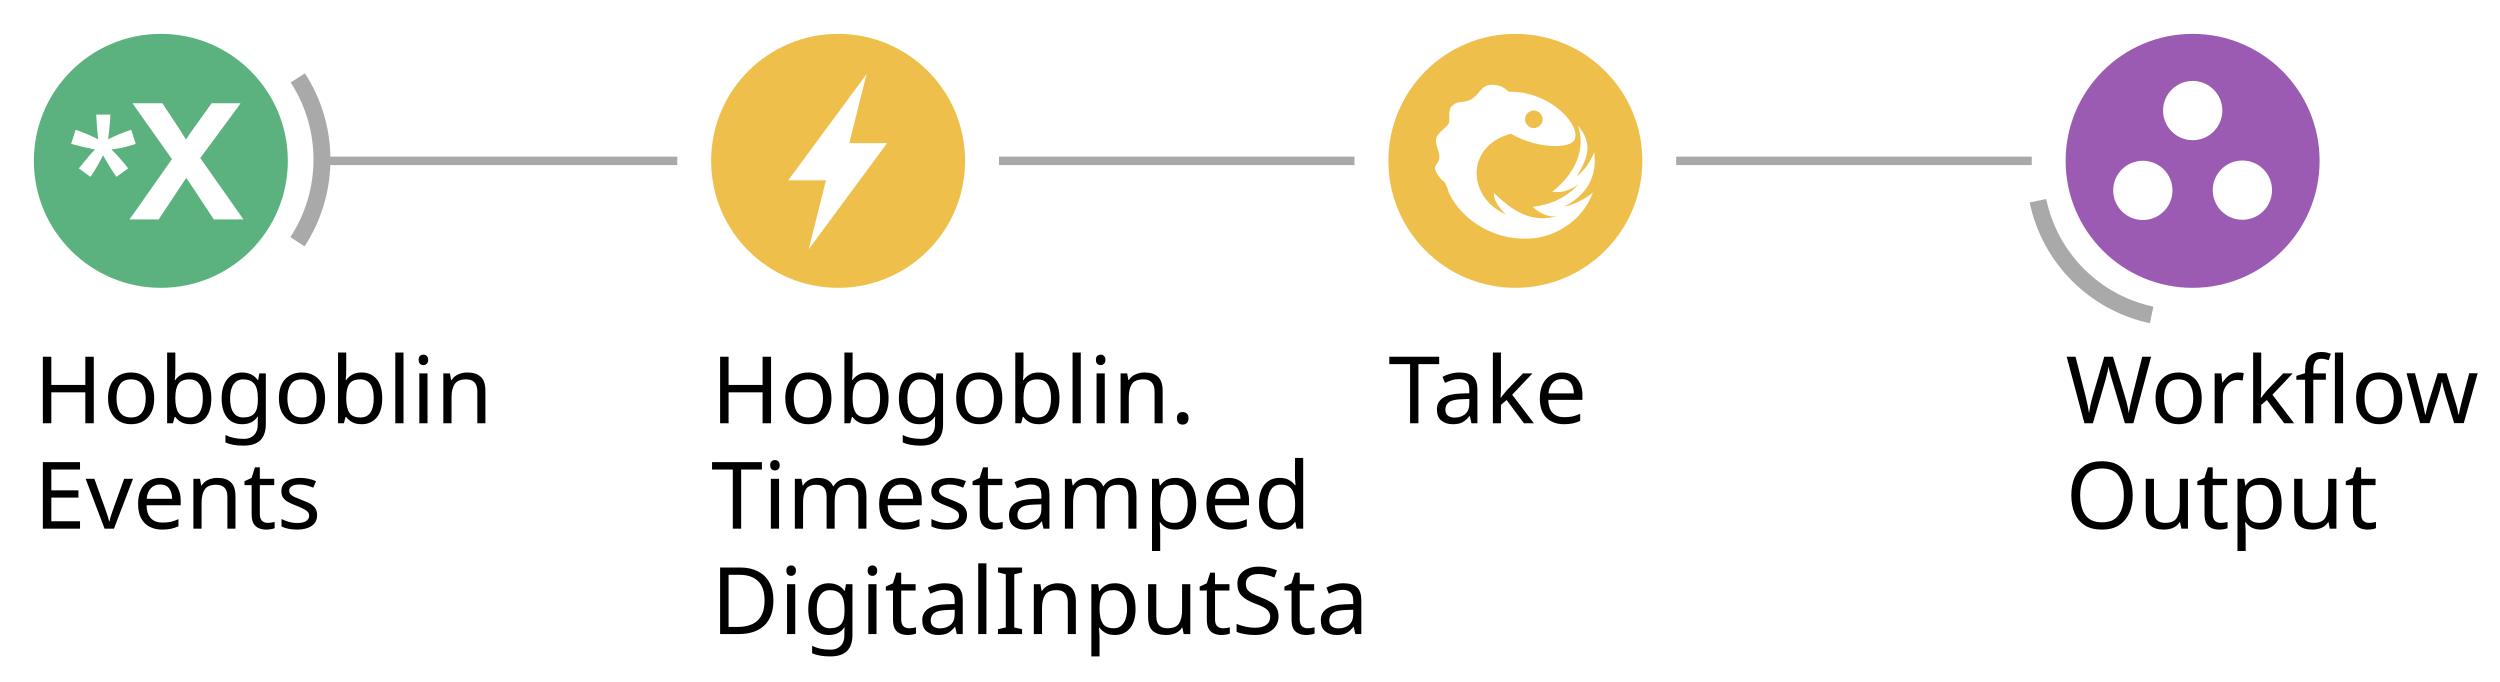
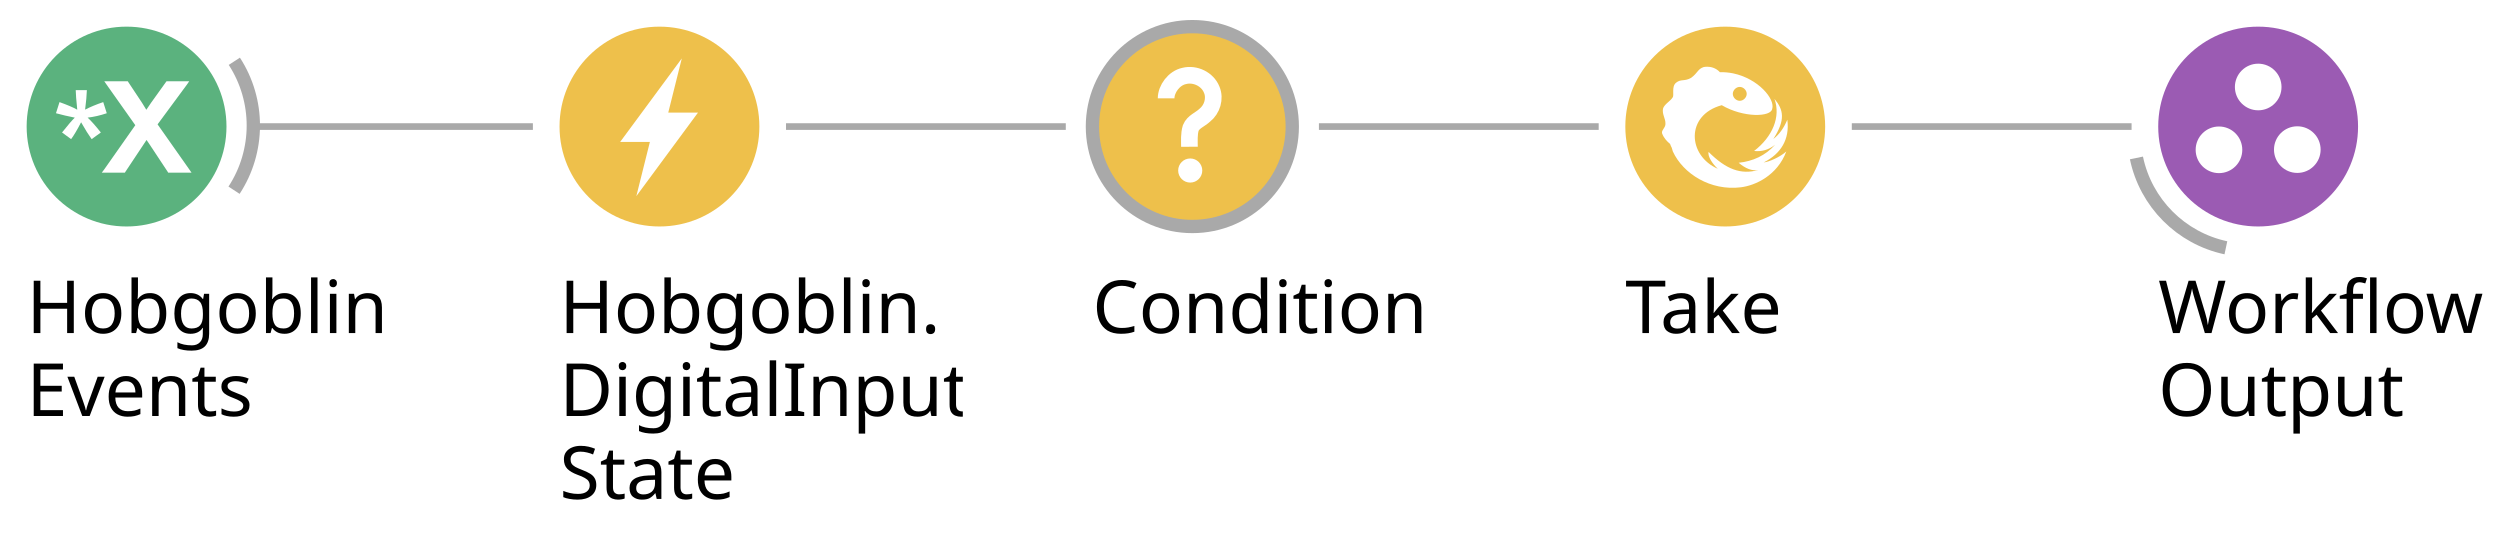
- <svg xmlns="http://www.w3.org/2000/svg" width="295.309" height="80.476" id="SvgGdi_output">
+ <svg xmlns="http://www.w3.org/2000/svg" width="375.309" height="80.476" id="SvgGdi_output">
  <style>text { fill: #000; } @media (prefers-color-scheme: dark) { text { fill: #eee; } }</style>
  <rect id="background" height="100.00%" style="fill:none;" width="100.00%" y="0.00" x="0.00" />
  <g style="shape-rendering:auto;" id="root_group">
-     <line y1="19.00" style="stroke:rgb(169,169,169);fill:none;stroke-linecap:butt;stroke-miterlimit:9;opacity:1;stroke-width:1;stroke-linejoin:miter;" id="2" x2="240.00" y2="19.00" x1="198.00" />
-     <line y1="19.00" style="stroke:rgb(169,169,169);fill:none;stroke-linecap:butt;stroke-miterlimit:9;opacity:1;stroke-width:1;stroke-linejoin:miter;" id="3" x2="160.00" y2="19.00" x1="118.00" />
-     <line y1="19.00" style="stroke:rgb(169,169,169);fill:none;stroke-linecap:butt;stroke-miterlimit:9;opacity:1;stroke-width:1;stroke-linejoin:miter;" id="4" x2="80.00" y2="19.00" x1="38.00" />
-     <path style="stroke:rgb(169,169,169);fill:none;stroke-linecap:butt;stroke-miterlimit:9;opacity:1;stroke-width:2;stroke-linejoin:miter;" transform="matrix(1.00 0.00 0.00 1.00 244.00 4.00 ) " id="38" d="M 10.158 33.2 C 3.405 31.759 -1.861 26.469 -3.271 19.71 " />
-     <ellipse id="39" cy="15.00" cx="15.00" transform="matrix(1.00 0.00 0.00 1.00 244.00 4.00 ) " rx="15.00" ry="15.00" style="stroke:none;opacity:1;fill:rgb(155,91,179);" />
-     <ellipse id="45" cy="9.06" cx="15.01" transform="matrix(1.00 0.00 0.00 1.00 244.00 4.00 ) " rx="3.50" ry="3.50" style="stroke:none;opacity:1;fill:rgb(255,255,255);" />
-     <ellipse id="46" cy="18.49" cx="9.12" transform="matrix(1.00 0.00 0.00 1.00 244.00 4.00 ) " rx="3.50" ry="3.50" style="stroke:none;opacity:1;fill:rgb(255,255,255);" />
-     <ellipse id="47" cy="18.46" cx="20.88" transform="matrix(1.00 0.00 0.00 1.00 244.00 4.00 ) " rx="3.50" ry="3.50" style="stroke:none;opacity:1;fill:rgb(255,255,255);" />
-     <text id="48" transform="matrix(1.00 0.00 0.00 1.00 0.00 0.00 ) " x="244.00px" y="39.00px" style="stroke:none;clip-path:url(#50_text_clipper);font-family:Microsoft Sans Serif;font-size:8.25pt;opacity:1;">
-       <tspan dy="8.25pt" id="52">Workflow</tspan>
+     <line y1="19.00" style="stroke:rgb(169,169,169);fill:none;stroke-linecap:butt;stroke-miterlimit:9;opacity:1;stroke-width:1;stroke-linejoin:miter;" id="2" x2="320.00" y2="19.00" x1="278.00" />
+     <line y1="19.00" style="stroke:rgb(169,169,169);fill:none;stroke-linecap:butt;stroke-miterlimit:9;opacity:1;stroke-width:1;stroke-linejoin:miter;" id="3" x2="240.00" y2="19.00" x1="198.00" />
+     <line y1="19.00" style="stroke:rgb(169,169,169);fill:none;stroke-linecap:butt;stroke-miterlimit:9;opacity:1;stroke-width:1;stroke-linejoin:miter;" id="4" x2="160.00" y2="19.00" x1="118.00" />
+     <line y1="19.00" style="stroke:rgb(169,169,169);fill:none;stroke-linecap:butt;stroke-miterlimit:9;opacity:1;stroke-width:1;stroke-linejoin:miter;" id="5" x2="80.00" y2="19.00" x1="38.00" />
+     <path style="stroke:rgb(169,169,169);fill:none;stroke-linecap:butt;stroke-miterlimit:9;opacity:1;stroke-width:2;stroke-linejoin:miter;" transform="matrix(1.00 0.00 0.00 1.00 324.00 4.00 ) " id="39" d="M 10.158 33.2 C 3.405 31.759 -1.861 26.469 -3.271 19.71 " />
+     <ellipse id="40" cy="15.00" cx="15.00" transform="matrix(1.00 0.00 0.00 1.00 324.00 4.00 ) " rx="15.00" ry="15.00" style="stroke:none;opacity:1;fill:rgb(155,91,179);" />
+     <ellipse id="46" cy="9.06" cx="15.01" transform="matrix(1.00 0.00 0.00 1.00 324.00 4.00 ) " rx="3.50" ry="3.50" style="stroke:none;opacity:1;fill:rgb(255,255,255);" />
+     <ellipse id="47" cy="18.49" cx="9.12" transform="matrix(1.00 0.00 0.00 1.00 324.00 4.00 ) " rx="3.50" ry="3.50" style="stroke:none;opacity:1;fill:rgb(255,255,255);" />
+     <ellipse id="48" cy="18.46" cx="20.88" transform="matrix(1.00 0.00 0.00 1.00 324.00 4.00 ) " rx="3.50" ry="3.50" style="stroke:none;opacity:1;fill:rgb(255,255,255);" />
+     <text id="49" transform="matrix(1.00 0.00 0.00 1.00 0.00 0.00 ) " x="324.00px" y="39.00px" style="stroke:none;clip-path:url(#51_text_clipper);font-family:Microsoft Sans Serif;font-size:8.25pt;opacity:1;">
+       <tspan dy="8.25pt" id="53">Workflow</tspan>
    </text>
-     <text id="54" transform="matrix(1.00 0.00 0.00 1.00 0.00 0.00 ) " x="244.00px" y="51.45px" style="stroke:none;clip-path:url(#56_text_clipper);font-family:Microsoft Sans Serif;font-size:8.25pt;opacity:1;">
-       <tspan dy="8.25pt" id="58">Output</tspan>
+     <text id="55" transform="matrix(1.00 0.00 0.00 1.00 0.00 0.00 ) " x="324.00px" y="51.45px" style="stroke:none;clip-path:url(#57_text_clipper);font-family:Microsoft Sans Serif;font-size:8.25pt;opacity:1;">
+       <tspan dy="8.25pt" id="59">Output</tspan>
    </text>
-     <ellipse id="62" cy="15.00" cx="15.00" transform="matrix(1.00 0.00 0.00 1.00 164.00 4.00 ) " rx="15.00" ry="15.00" style="stroke:none;opacity:1;fill:rgb(238,192,75);" />
-     <path style="stroke:none;fill-rule:evenodd;opacity:1;fill:rgb(255,255,255);" transform="matrix(1.00 0.00 0.00 1.00 164.00 4.00 ) " id="65" d="M 12.246 6.014 12.246 6.02 C 12.058 6.02 11.895 6.04 11.767 6.066 10.869 6.353 10.896 6.934 9.877 7.686 8.863 8.264 8.353 7.82 7.615 8.42 6.878 9.016 7.393 10.383 7.084 10.648 6.777 11.18 5.826 11.655 5.652 12.326 5.509 13.185 6.042 13.797 6.021 14.533 6.083 15.146 5.411 15.495 5.508 15.992 5.797 16.804 6.354 17.292 6.617 17.518 6.663 17.55 6.7 17.599 6.715 17.602 6.791 17.792 6.859 17.986 6.955 18.166 6.95 18.14 6.949 18.114 6.943 18.088 6.998 18.305 7.055 18.524 7.133 18.738 8.683 22.099 12.814 24.686 17.342 24.117 19.541 23.848 22.824 22.332 24.166 18.738 23.22 19.587 21.532 20.324 20.777 20.381 23.33 19.105 24.707 16.937 24.32 13.975 23.792 15.233 23.093 16.201 22.221 16.865 24.075 13.976 23.757 12.481 22.385 10.84 23.366 13.539 22.097 16.534 19.332 18.664 20.452 18.785 21.517 18.516 22.502 17.713 21.013 19.374 19.15 20.208 17.014 20.436 18.034 21.303 19.018 21.695 19.959 21.527 17.345 22.249 15.155 21.454 12.49 18.801 12.351 19.515 13.105 20.628 13.883 21.338 9.373 19.383 8.976 13.296 14.469 11.793 14.472 11.793 14.475 11.794 14.478 11.793 17.75 13.707 21.865 13.581 22.051 12.344 22.509 10.861 19.965 7.805 16.162 7.008 15.462 6.871 14.792 6.817 14.154 6.836 14.167 6.836 14.179 6.836 14.191 6.826 13.584 6.177 12.81 6.012 12.246 6.014 z M 17.178 9.047 C 17.724 9.047 18.223 9.544 18.223 10.09 18.223 10.636 17.724 11.133 17.178 11.133 16.632 11.133 16.135 10.636 16.135 10.09 16.135 9.544 16.632 9.047 17.178 9.047 z " />
-     <text id="66" transform="matrix(1.00 0.00 0.00 1.00 0.00 0.00 ) " x="164.00px" y="39.00px" style="stroke:none;clip-path:url(#68_text_clipper);font-family:Microsoft Sans Serif;font-size:8.25pt;opacity:1;">
-       <tspan dy="8.25pt" id="70">Take</tspan>
+     <ellipse id="63" cy="15.00" cx="15.00" transform="matrix(1.00 0.00 0.00 1.00 244.00 4.00 ) " rx="15.00" ry="15.00" style="stroke:none;opacity:1;fill:rgb(238,192,75);" />
+     <path style="stroke:none;fill-rule:evenodd;opacity:1;fill:rgb(255,255,255);" transform="matrix(1.00 0.00 0.00 1.00 244.00 4.00 ) " id="66" d="M 12.246 6.014 12.246 6.02 C 12.058 6.02 11.895 6.04 11.767 6.066 10.869 6.353 10.896 6.934 9.877 7.686 8.863 8.264 8.353 7.82 7.615 8.42 6.878 9.016 7.393 10.383 7.084 10.648 6.777 11.18 5.826 11.655 5.652 12.326 5.509 13.185 6.042 13.797 6.021 14.533 6.083 15.146 5.411 15.495 5.508 15.992 5.797 16.804 6.354 17.292 6.617 17.518 6.663 17.55 6.7 17.599 6.715 17.602 6.791 17.792 6.859 17.986 6.955 18.166 6.95 18.14 6.949 18.114 6.943 18.088 6.998 18.305 7.055 18.524 7.133 18.738 8.683 22.099 12.814 24.686 17.342 24.117 19.541 23.848 22.824 22.332 24.166 18.738 23.22 19.587 21.532 20.324 20.777 20.381 23.33 19.105 24.707 16.937 24.32 13.975 23.792 15.233 23.093 16.201 22.221 16.865 24.075 13.976 23.757 12.481 22.385 10.84 23.366 13.539 22.097 16.534 19.332 18.664 20.452 18.785 21.517 18.516 22.502 17.713 21.013 19.374 19.15 20.208 17.014 20.436 18.034 21.303 19.018 21.695 19.959 21.527 17.345 22.249 15.155 21.454 12.49 18.801 12.351 19.515 13.105 20.628 13.883 21.338 9.373 19.383 8.976 13.296 14.469 11.793 14.472 11.793 14.475 11.794 14.478 11.793 17.75 13.707 21.865 13.581 22.051 12.344 22.509 10.861 19.965 7.805 16.162 7.008 15.462 6.871 14.792 6.817 14.154 6.836 14.167 6.836 14.179 6.836 14.191 6.826 13.584 6.177 12.81 6.012 12.246 6.014 z M 17.178 9.047 C 17.724 9.047 18.223 9.544 18.223 10.09 18.223 10.636 17.724 11.133 17.178 11.133 16.632 11.133 16.135 10.636 16.135 10.09 16.135 9.544 16.632 9.047 17.178 9.047 z " />
+     <text id="67" transform="matrix(1.00 0.00 0.00 1.00 0.00 0.00 ) " x="244.00px" y="39.00px" style="stroke:none;clip-path:url(#69_text_clipper);font-family:Microsoft Sans Serif;font-size:8.25pt;opacity:1;">
+       <tspan dy="8.25pt" id="71">Take</tspan>
    </text>
-     <ellipse id="72" cy="15.00" cx="15.00" transform="matrix(1.00 0.00 0.00 1.00 84.00 4.00 ) " rx="15.00" ry="15.00" style="stroke:none;opacity:1;fill:rgb(238,192,75);" />
-     <path style="stroke:none;fill-rule:evenodd;opacity:1;fill:rgb(255,255,255);" transform="matrix(1.00 0.00 0.00 1.00 84.00 4.00 ) " id="75" d="M 11.529 25.444 20.783 12.908 16.32 12.908 18.355 4.769 9.101 17.305 13.564 17.305 z " />
-     <text id="76" transform="matrix(1.00 0.00 0.00 1.00 0.00 0.00 ) " x="84.00px" y="39.00px" style="stroke:none;clip-path:url(#78_text_clipper);font-family:Microsoft Sans Serif;font-size:8.25pt;opacity:1;">
-       <tspan dy="8.25pt" id="80">Hobgoblin.</tspan>
+     <ellipse id="73" cy="15.00" cx="15.00" transform="matrix(1.00 0.00 0.00 1.00 164.00 4.00 ) " rx="15.00" ry="15.00" style="stroke:none;opacity:1;fill:rgb(238,192,75);" />
+     <ellipse id="76" cy="15.00" cx="15.00" transform="matrix(1.00 0.00 0.00 1.00 164.00 4.00 ) " rx="15.00" ry="15.00" style="stroke:rgb(169,169,169);fill:none;stroke-linecap:butt;stroke-miterlimit:9;opacity:1;stroke-width:2;stroke-linejoin:miter;" />
+     <path transform="matrix(1.00 0.00 0.00 1.00 164.00 4.00 ) " id="80" style="stroke:rgb(255,255,255);fill:none;stroke-linecap:butt;stroke-miterlimit:9;opacity:1;stroke-width:2.5;stroke-linejoin:miter;" d="M 11.061 10.763 C 11.061 9.35 12.245 7.723 13.78 7.401 15.414 6.989 17.287 7.882 17.908 9.468 18.474 10.803 17.972 12.433 16.845 13.312 16.166 13.954 15.139 14.281 14.764 15.203 14.482 16.114 14.561 17.153 14.563 18.033 " />
+     <ellipse id="81" cy="21.60" cx="14.68" transform="matrix(1.00 0.00 0.00 1.00 164.00 4.00 ) " rx="1.81" ry="1.81" style="stroke:none;opacity:1;fill:rgb(255,255,255);" />
+     <text id="82" transform="matrix(1.00 0.00 0.00 1.00 0.00 0.00 ) " x="164.00px" y="39.00px" style="stroke:none;clip-path:url(#84_text_clipper);font-family:Microsoft Sans Serif;font-size:8.25pt;opacity:1;">
+       <tspan dy="8.25pt" id="86">Condition</tspan>
    </text>
-     <text id="82" transform="matrix(1.00 0.00 0.00 1.00 0.00 0.00 ) " x="84.00px" y="51.45px" style="stroke:none;clip-path:url(#84_text_clipper);font-family:Microsoft Sans Serif;font-size:8.25pt;opacity:1;">
-       <tspan dy="8.25pt" id="86">Timestamped</tspan>
+     <ellipse id="88" cy="15.00" cx="15.00" transform="matrix(1.00 0.00 0.00 1.00 84.00 4.00 ) " rx="15.00" ry="15.00" style="stroke:none;opacity:1;fill:rgb(238,192,75);" />
+     <path style="stroke:none;fill-rule:evenodd;opacity:1;fill:rgb(255,255,255);" transform="matrix(1.00 0.00 0.00 1.00 84.00 4.00 ) " id="91" d="M 11.529 25.444 20.783 12.908 16.32 12.908 18.355 4.769 9.101 17.305 13.564 17.305 z " />
+     <text id="92" transform="matrix(1.00 0.00 0.00 1.00 0.00 0.00 ) " x="84.00px" y="39.00px" style="stroke:none;clip-path:url(#94_text_clipper);font-family:Microsoft Sans Serif;font-size:8.25pt;opacity:1;">
+       <tspan dy="8.25pt" id="96">Hobgoblin.</tspan>
    </text>
-     <text id="88" transform="matrix(1.00 0.00 0.00 1.00 0.00 0.00 ) " x="84.00px" y="63.90px" style="stroke:none;clip-path:url(#90_text_clipper);font-family:Microsoft Sans Serif;font-size:8.25pt;opacity:1;">
-       <tspan dy="8.25pt" id="92">DigitalInputStat</tspan>
+     <text id="98" transform="matrix(1.00 0.00 0.00 1.00 0.00 0.00 ) " x="84.00px" y="51.45px" style="stroke:none;clip-path:url(#100_text_clipper);font-family:Microsoft Sans Serif;font-size:8.25pt;opacity:1;">
+       <tspan dy="8.25pt" id="102">DigitalInput</tspan>
    </text>
-     <path style="stroke:rgb(169,169,169);fill:none;stroke-linecap:butt;stroke-miterlimit:9;opacity:1;stroke-width:2;stroke-linejoin:miter;" transform="matrix(1.00 0.00 0.00 1.00 4.00 4.00 ) " id="97" d="M 31.179 5.2 C 34.998 11.092 34.981 18.682 31.136 24.557 " />
-     <ellipse id="98" cy="15.00" cx="15.00" transform="matrix(1.00 0.00 0.00 1.00 4.00 4.00 ) " rx="15.00" ry="15.00" style="stroke:none;opacity:1;fill:rgb(91,178,126);" />
-     <path style="stroke:none;fill-rule:evenodd;opacity:1;fill:rgb(255,255,255);" transform="matrix(1.00 0.00 0.00 1.00 4.00 4.00 ) " id="102" d="M 4.403 13 4.933 11.327 C 6.156 11.767 7.045 12.148 7.598 12.47 7.452 11.048 7.375 10.07 7.368 9.535 L 9.04 9.535 C 9.017 10.313 8.929 11.287 8.775 12.458 9.567 12.05 10.475 11.672 11.498 11.327 L 12.028 13 C 11.052 13.33 10.094 13.55 9.156 13.66 9.625 14.077 10.286 14.819 11.14 15.888 L 9.756 16.889 C 9.31 16.269 8.783 15.424 8.175 14.355 7.606 15.463 7.106 16.308 6.675 16.889 L 5.314 15.888 C 6.206 14.764 6.845 14.022 7.229 13.66 6.237 13.464 5.295 13.244 4.403 13 z " />
-     <path style="stroke:none;fill-rule:evenodd;opacity:1;fill:rgb(255,255,255);" transform="matrix(1.00 0.00 0.00 1.00 4.00 4.00 ) " id="103" d="M 11.656 8.2 12 8.7 16.312 14.794 11.656 21.419 11.281 21.919 14.75 21.919 14.844 21.762 18 17.012 18.469 17.7 21.156 21.762 21.25 21.919 24.75 21.919 24.406 21.419 19.656 14.669 24.062 8.7 24.406 8.2 21 8.2 20.906 8.325 18.687 11.419 C 18.463 11.729 18.223 12.106 17.968 12.481 17.77 12.155 17.587 11.842 17.312 11.419 L 15.281 8.356 15.187 8.2 11.656 8.2 z " />
-     <text id="104" transform="matrix(1.00 0.00 0.00 1.00 0.00 0.00 ) " x="4.00px" y="39.00px" style="stroke:none;clip-path:url(#106_text_clipper);font-family:Microsoft Sans Serif;font-size:8.25pt;opacity:1;">
-       <tspan dy="8.25pt" id="108">Hobgoblin </tspan>
+     <text id="104" transform="matrix(1.00 0.00 0.00 1.00 0.00 0.00 ) " x="84.00px" y="63.90px" style="stroke:none;clip-path:url(#106_text_clipper);font-family:Microsoft Sans Serif;font-size:8.25pt;opacity:1;">
+       <tspan dy="8.25pt" id="108">State</tspan>
    </text>
-     <text id="110" transform="matrix(1.00 0.00 0.00 1.00 0.00 0.00 ) " x="4.00px" y="51.45px" style="stroke:none;clip-path:url(#112_text_clipper);font-family:Microsoft Sans Serif;font-size:8.25pt;opacity:1;">
-       <tspan dy="8.25pt" id="114">Events</tspan>
+     <path style="stroke:rgb(169,169,169);fill:none;stroke-linecap:butt;stroke-miterlimit:9;opacity:1;stroke-width:2;stroke-linejoin:miter;" transform="matrix(1.00 0.00 0.00 1.00 4.00 4.00 ) " id="113" d="M 31.179 5.2 C 34.998 11.092 34.981 18.682 31.136 24.557 " />
+     <ellipse id="114" cy="15.00" cx="15.00" transform="matrix(1.00 0.00 0.00 1.00 4.00 4.00 ) " rx="15.00" ry="15.00" style="stroke:none;opacity:1;fill:rgb(91,178,126);" />
+     <path style="stroke:none;fill-rule:evenodd;opacity:1;fill:rgb(255,255,255);" transform="matrix(1.00 0.00 0.00 1.00 4.00 4.00 ) " id="118" d="M 4.403 13 4.933 11.327 C 6.156 11.767 7.045 12.148 7.598 12.47 7.452 11.048 7.375 10.07 7.368 9.535 L 9.04 9.535 C 9.017 10.313 8.929 11.287 8.775 12.458 9.567 12.05 10.475 11.672 11.498 11.327 L 12.028 13 C 11.052 13.33 10.094 13.55 9.156 13.66 9.625 14.077 10.286 14.819 11.14 15.888 L 9.756 16.889 C 9.31 16.269 8.783 15.424 8.175 14.355 7.606 15.463 7.106 16.308 6.675 16.889 L 5.314 15.888 C 6.206 14.764 6.845 14.022 7.229 13.66 6.237 13.464 5.295 13.244 4.403 13 z " />
+     <path style="stroke:none;fill-rule:evenodd;opacity:1;fill:rgb(255,255,255);" transform="matrix(1.00 0.00 0.00 1.00 4.00 4.00 ) " id="119" d="M 11.656 8.2 12 8.7 16.312 14.794 11.656 21.419 11.281 21.919 14.75 21.919 14.844 21.762 18 17.012 18.469 17.7 21.156 21.762 21.25 21.919 24.75 21.919 24.406 21.419 19.656 14.669 24.062 8.7 24.406 8.2 21 8.2 20.906 8.325 18.687 11.419 C 18.463 11.729 18.223 12.106 17.968 12.481 17.77 12.155 17.587 11.842 17.312 11.419 L 15.281 8.356 15.187 8.2 11.656 8.2 z " />
+     <text id="120" transform="matrix(1.00 0.00 0.00 1.00 0.00 0.00 ) " x="4.00px" y="39.00px" style="stroke:none;clip-path:url(#122_text_clipper);font-family:Microsoft Sans Serif;font-size:8.25pt;opacity:1;">
+       <tspan dy="8.25pt" id="124">Hobgoblin </tspan>
+     </text>
+     <text id="126" transform="matrix(1.00 0.00 0.00 1.00 0.00 0.00 ) " x="4.00px" y="51.45px" style="stroke:none;clip-path:url(#128_text_clipper);font-family:Microsoft Sans Serif;font-size:8.25pt;opacity:1;">
+       <tspan dy="8.25pt" id="130">Events</tspan>
    </text>
  </g>
  <defs id="clips_hatches_and_gradients">
-     <clipPath id="50_text_clipper">
-       <rect x="244.00" y="39.00" width="50.31" height="27.65" id="51" />
+     <clipPath id="51_text_clipper">
+       <rect x="324.00" y="39.00" width="50.31" height="27.65" id="52" />
    </clipPath>
-     <clipPath id="56_text_clipper">
-       <rect x="244.00" y="51.45" width="50.31" height="27.65" id="57" />
+     <clipPath id="57_text_clipper">
+       <rect x="324.00" y="51.45" width="50.31" height="27.65" id="58" />
    </clipPath>
-     <clipPath id="68_text_clipper">
-       <rect x="164.00" y="39.00" width="28.86" height="13.83" id="69" />
-     </clipPath>
-     <clipPath id="78_text_clipper">
-       <rect x="84.00" y="39.00" width="77.54" height="41.48" id="79" />
+     <clipPath id="69_text_clipper">
+       <rect x="244.00" y="39.00" width="28.86" height="13.83" id="70" />
    </clipPath>
    <clipPath id="84_text_clipper">
-       <rect x="84.00" y="51.45" width="77.54" height="41.48" id="85" />
+       <rect x="164.00" y="39.00" width="51.66" height="13.83" id="85" />
    </clipPath>
-     <clipPath id="90_text_clipper">
-       <rect x="84.00" y="63.90" width="77.54" height="41.48" id="91" />
+     <clipPath id="94_text_clipper">
+       <rect x="84.00" y="39.00" width="60.54" height="41.48" id="95" />
+     </clipPath>
+     <clipPath id="100_text_clipper">
+       <rect x="84.00" y="51.45" width="60.54" height="41.48" id="101" />
    </clipPath>
    <clipPath id="106_text_clipper">
-       <rect x="4.00" y="39.00" width="54.82" height="27.65" id="107" />
+       <rect x="84.00" y="63.90" width="60.54" height="41.48" id="107" />
    </clipPath>
-     <clipPath id="112_text_clipper">
-       <rect x="4.00" y="51.45" width="54.82" height="27.65" id="113" />
+     <clipPath id="122_text_clipper">
+       <rect x="4.00" y="39.00" width="54.82" height="27.65" id="123" />
+     </clipPath>
+     <clipPath id="128_text_clipper">
+       <rect x="4.00" y="51.45" width="54.82" height="27.65" id="129" />
    </clipPath>
  </defs>
</svg>
